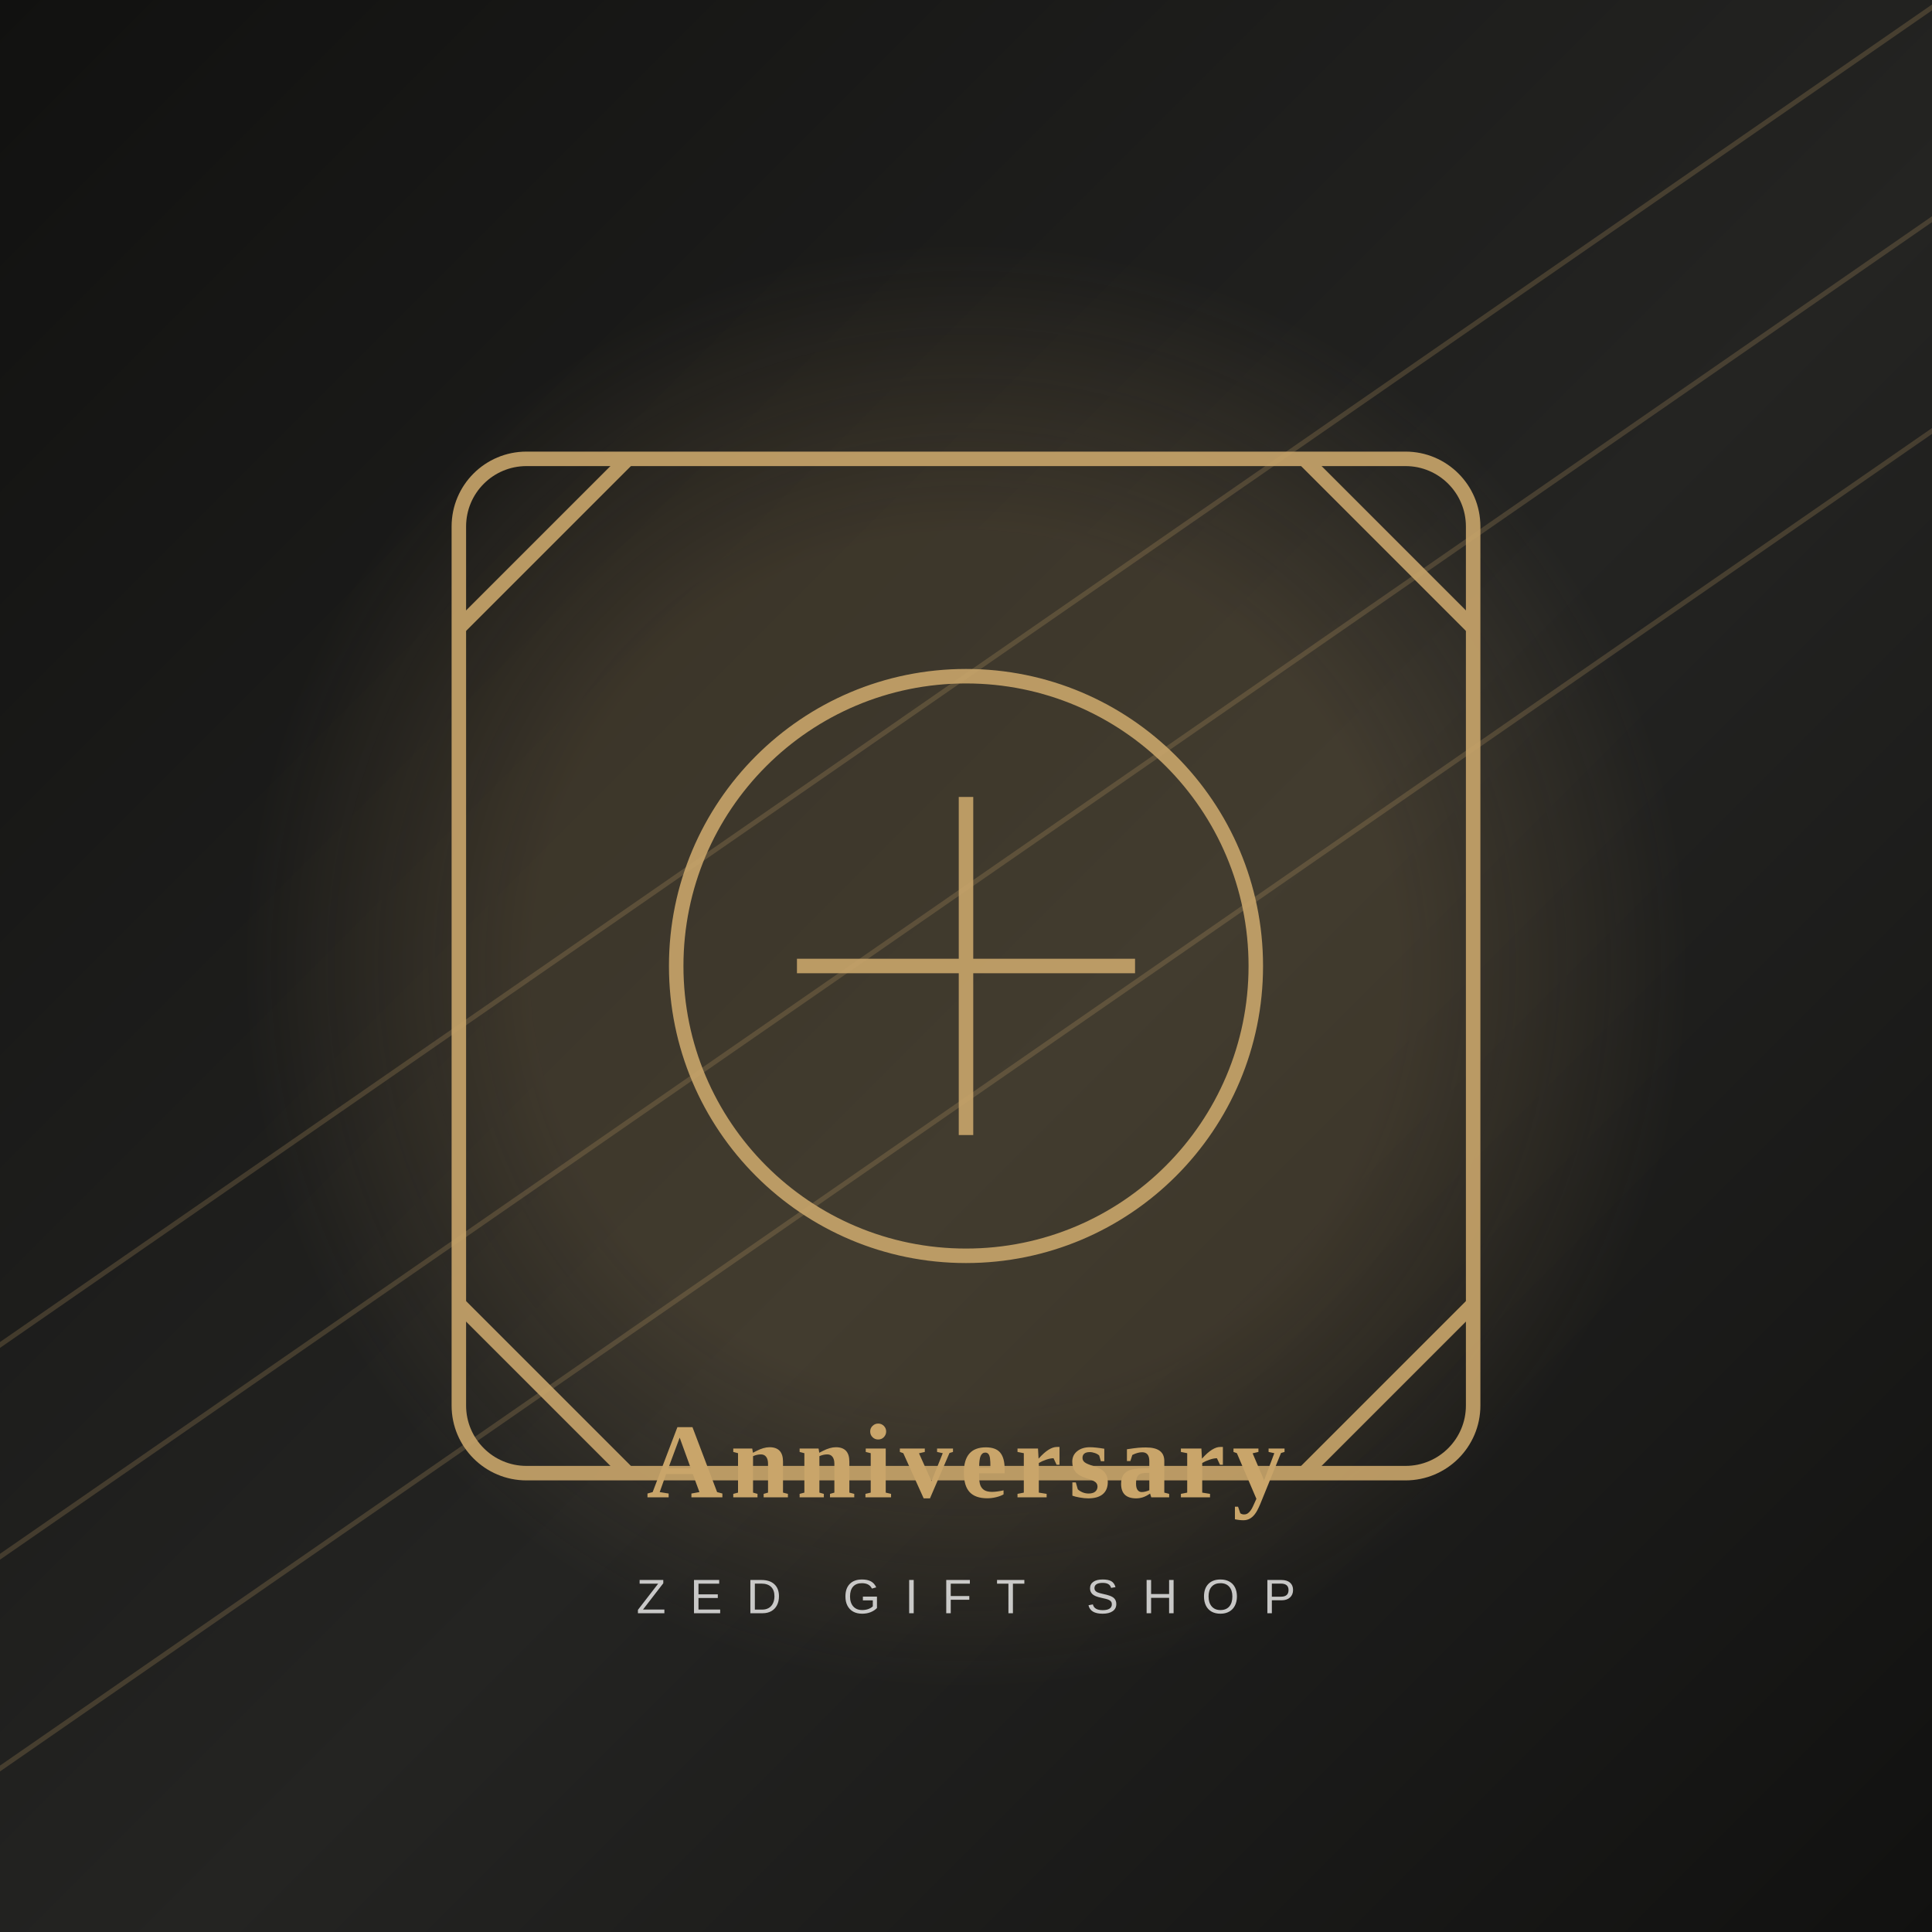
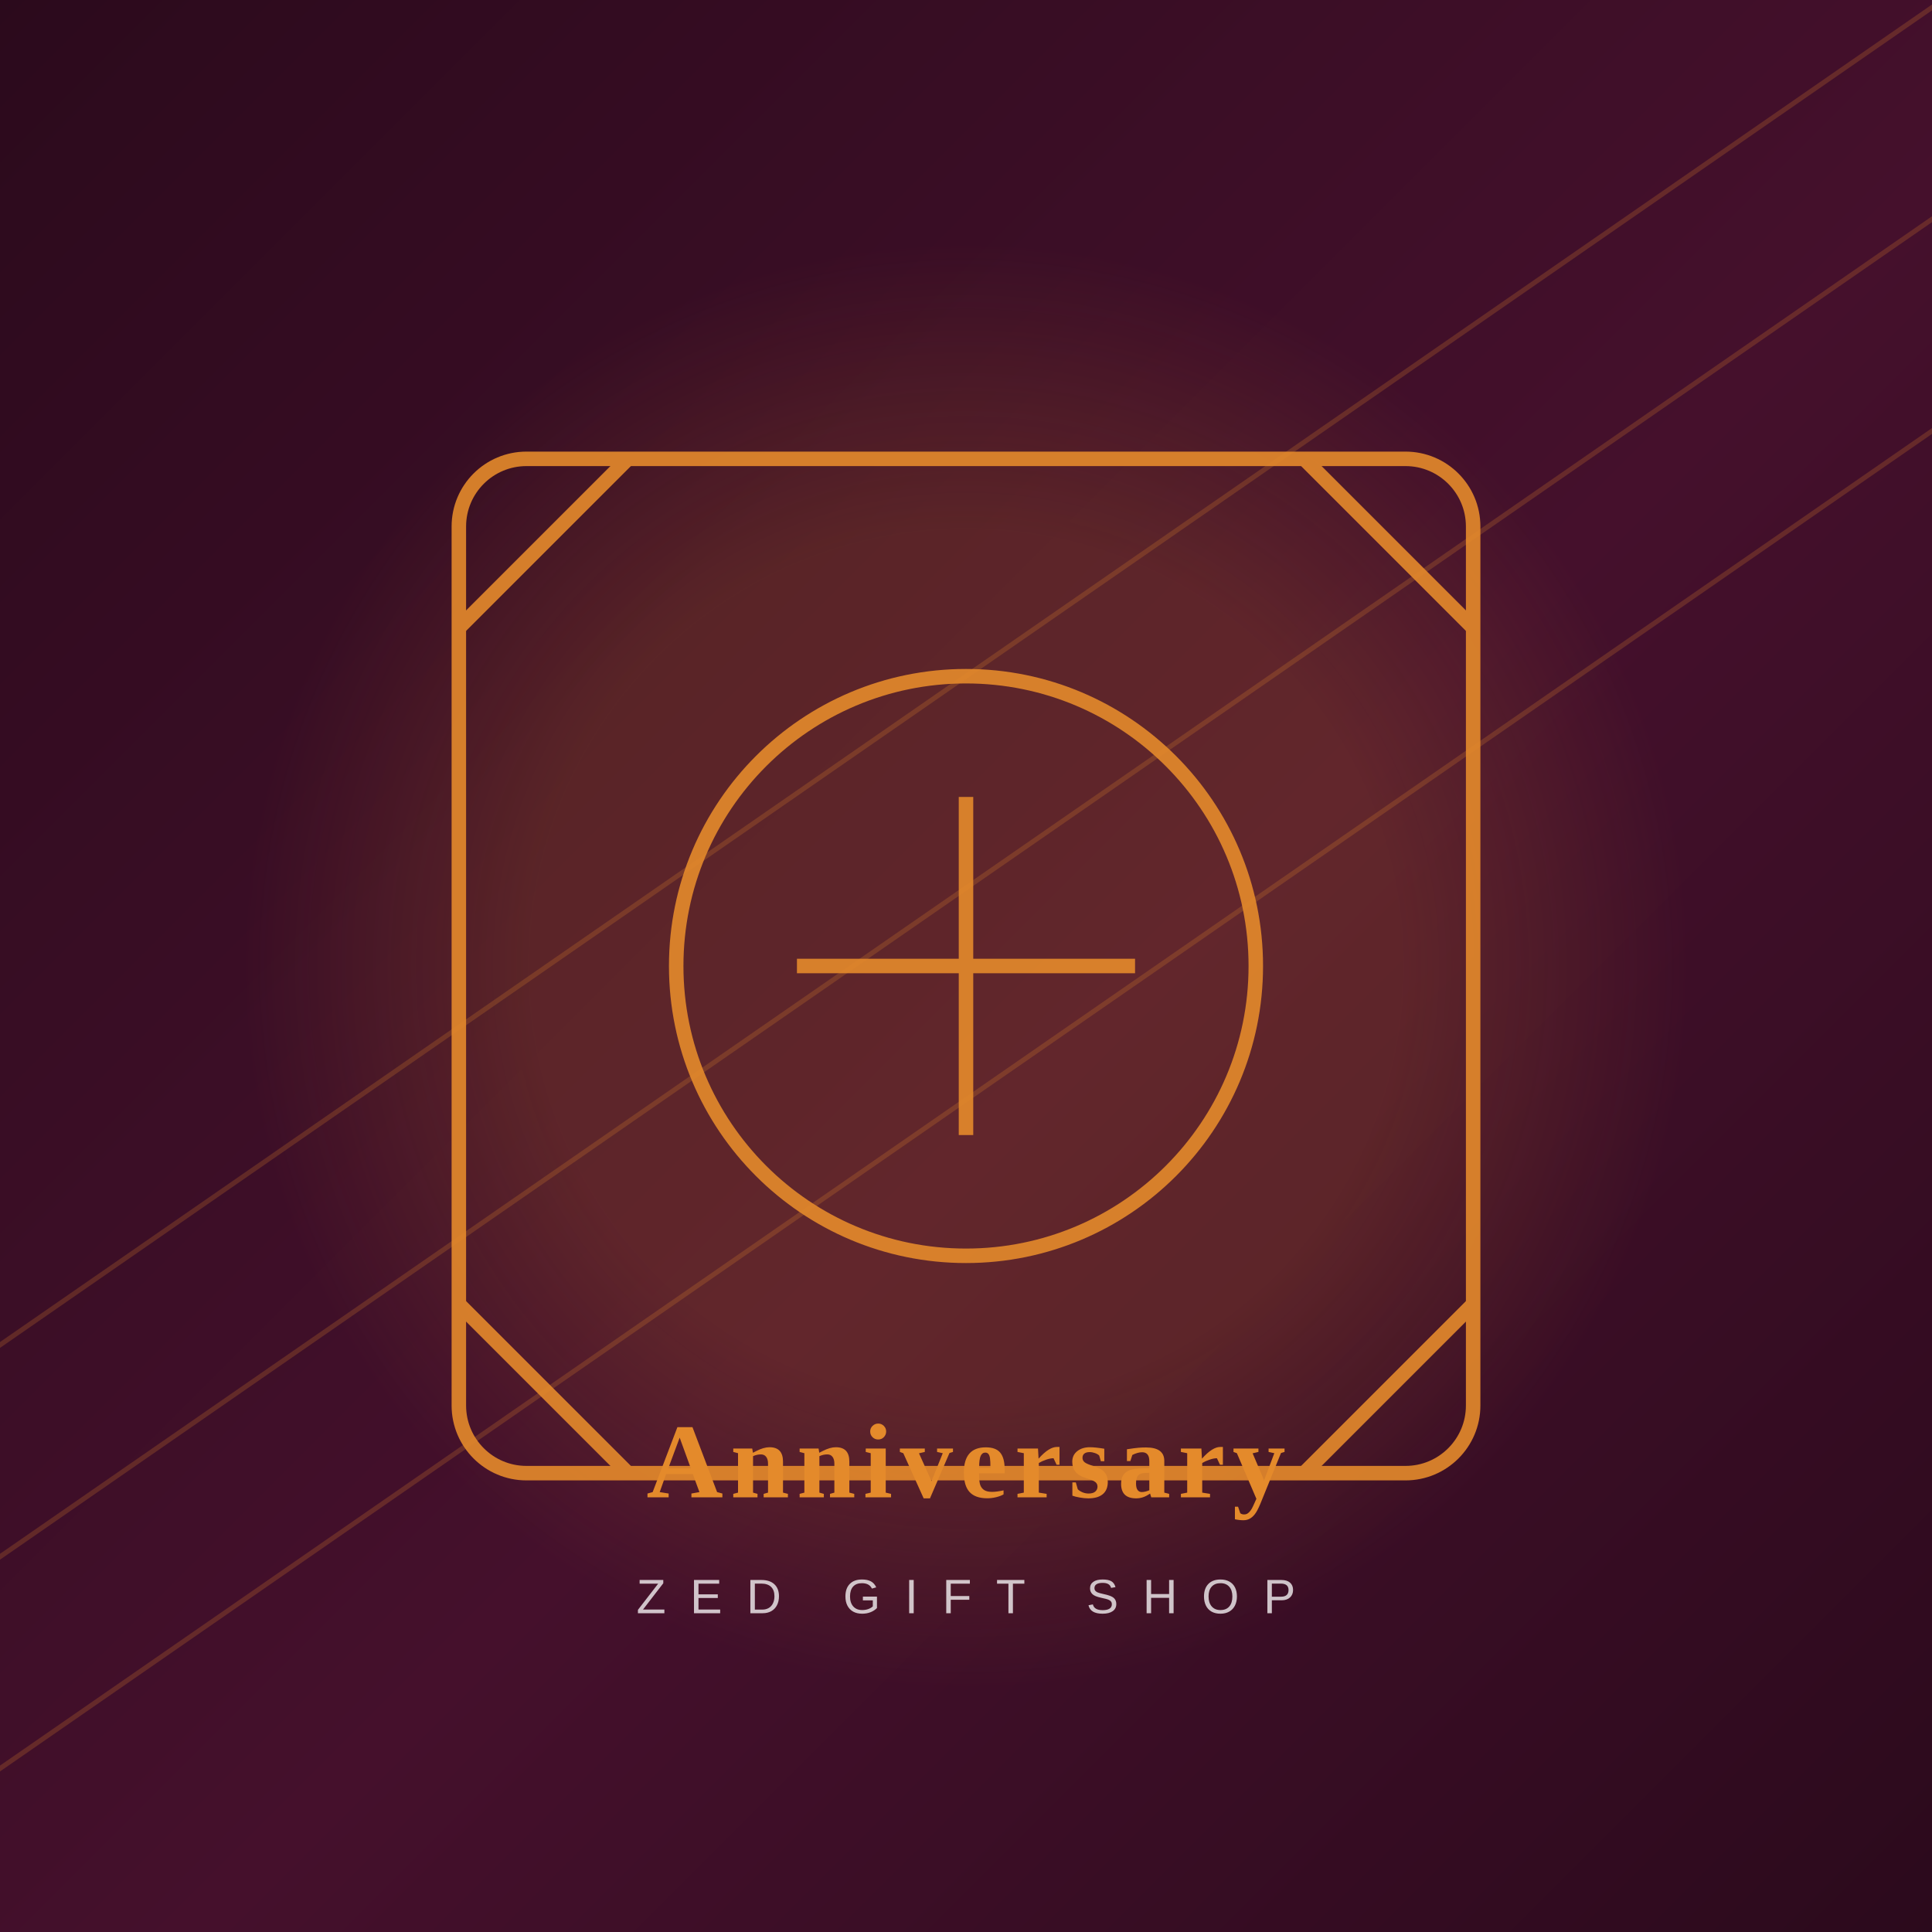
<svg xmlns="http://www.w3.org/2000/svg" width="800" height="800" viewBox="0 0 800 800">
  <defs>
    <linearGradient id="bg" x1="0" y1="0" x2="1" y2="1">
-       <stop offset="0" stop-color="#111110" />
-       <stop offset="0.55" stop-color="#242422" />
-       <stop offset="1" stop-color="#111110" />
+       <stop offset="0" stop-color="#2b0a1c" />
+       <stop offset="0.55" stop-color="#45102c" />
+       <stop offset="1" stop-color="#2b0a1c" />
    </linearGradient>
    <radialGradient id="glow" cx="0.5" cy="0.5" r="0.5">
-       <stop offset="0.6" stop-color="#c9a56a" stop-opacity="0.18" />
-       <stop offset="1" stop-color="#c9a56a" stop-opacity="0" />
+       <stop offset="0.6" stop-color="#e48a2b" stop-opacity="0.18" />
+       <stop offset="1" stop-color="#e48a2b" stop-opacity="0" />
    </radialGradient>
  </defs>
  <rect width="800" height="800" fill="url(#bg)" />
  <circle cx="400" cy="400" r="300" fill="url(#glow)" />
-   <g stroke="#c9a56a" stroke-opacity="0.22" stroke-width="2">
+   <g stroke="#e48a2b" stroke-opacity="0.22" stroke-width="2">
    <path d="M-120 640 L920 -80" />
    <path d="M-80 700 L960 -20" />
    <path d="M-40 760 L1000 40" />
  </g>
-   <g fill="none" stroke="#c9a56a" stroke-width="6" opacity="0.9">
+   <g fill="none" stroke="#e48a2b" stroke-width="6" opacity="0.9">
    <rect x="190" y="190" width="420" height="420" rx="28" />
    <path d="M260 190 L190 260 M540 190 L610 260 M260 610 L190 540 M540 610 L610 540" />
    <circle cx="400" cy="400" r="120" />
    <path d="M400 330 L400 470 M330 400 L470 400" />
  </g>
-   <text x="400" y="620" text-anchor="middle" font-family="Georgia, 'Times New Roman', serif" font-size="44" font-weight="bold" letter-spacing="3" fill="#c9a56a">Anniversary</text>
+   <text x="400" y="620" text-anchor="middle" font-family="Georgia, 'Times New Roman', serif" font-size="44" font-weight="bold" letter-spacing="3" fill="#e48a2b">Anniversary</text>
  <text x="400" y="668" text-anchor="middle" font-family="Arial, sans-serif" font-size="20" letter-spacing="10" fill="#ffffff" fill-opacity="0.75">ZED GIFT SHOP</text>
</svg>
